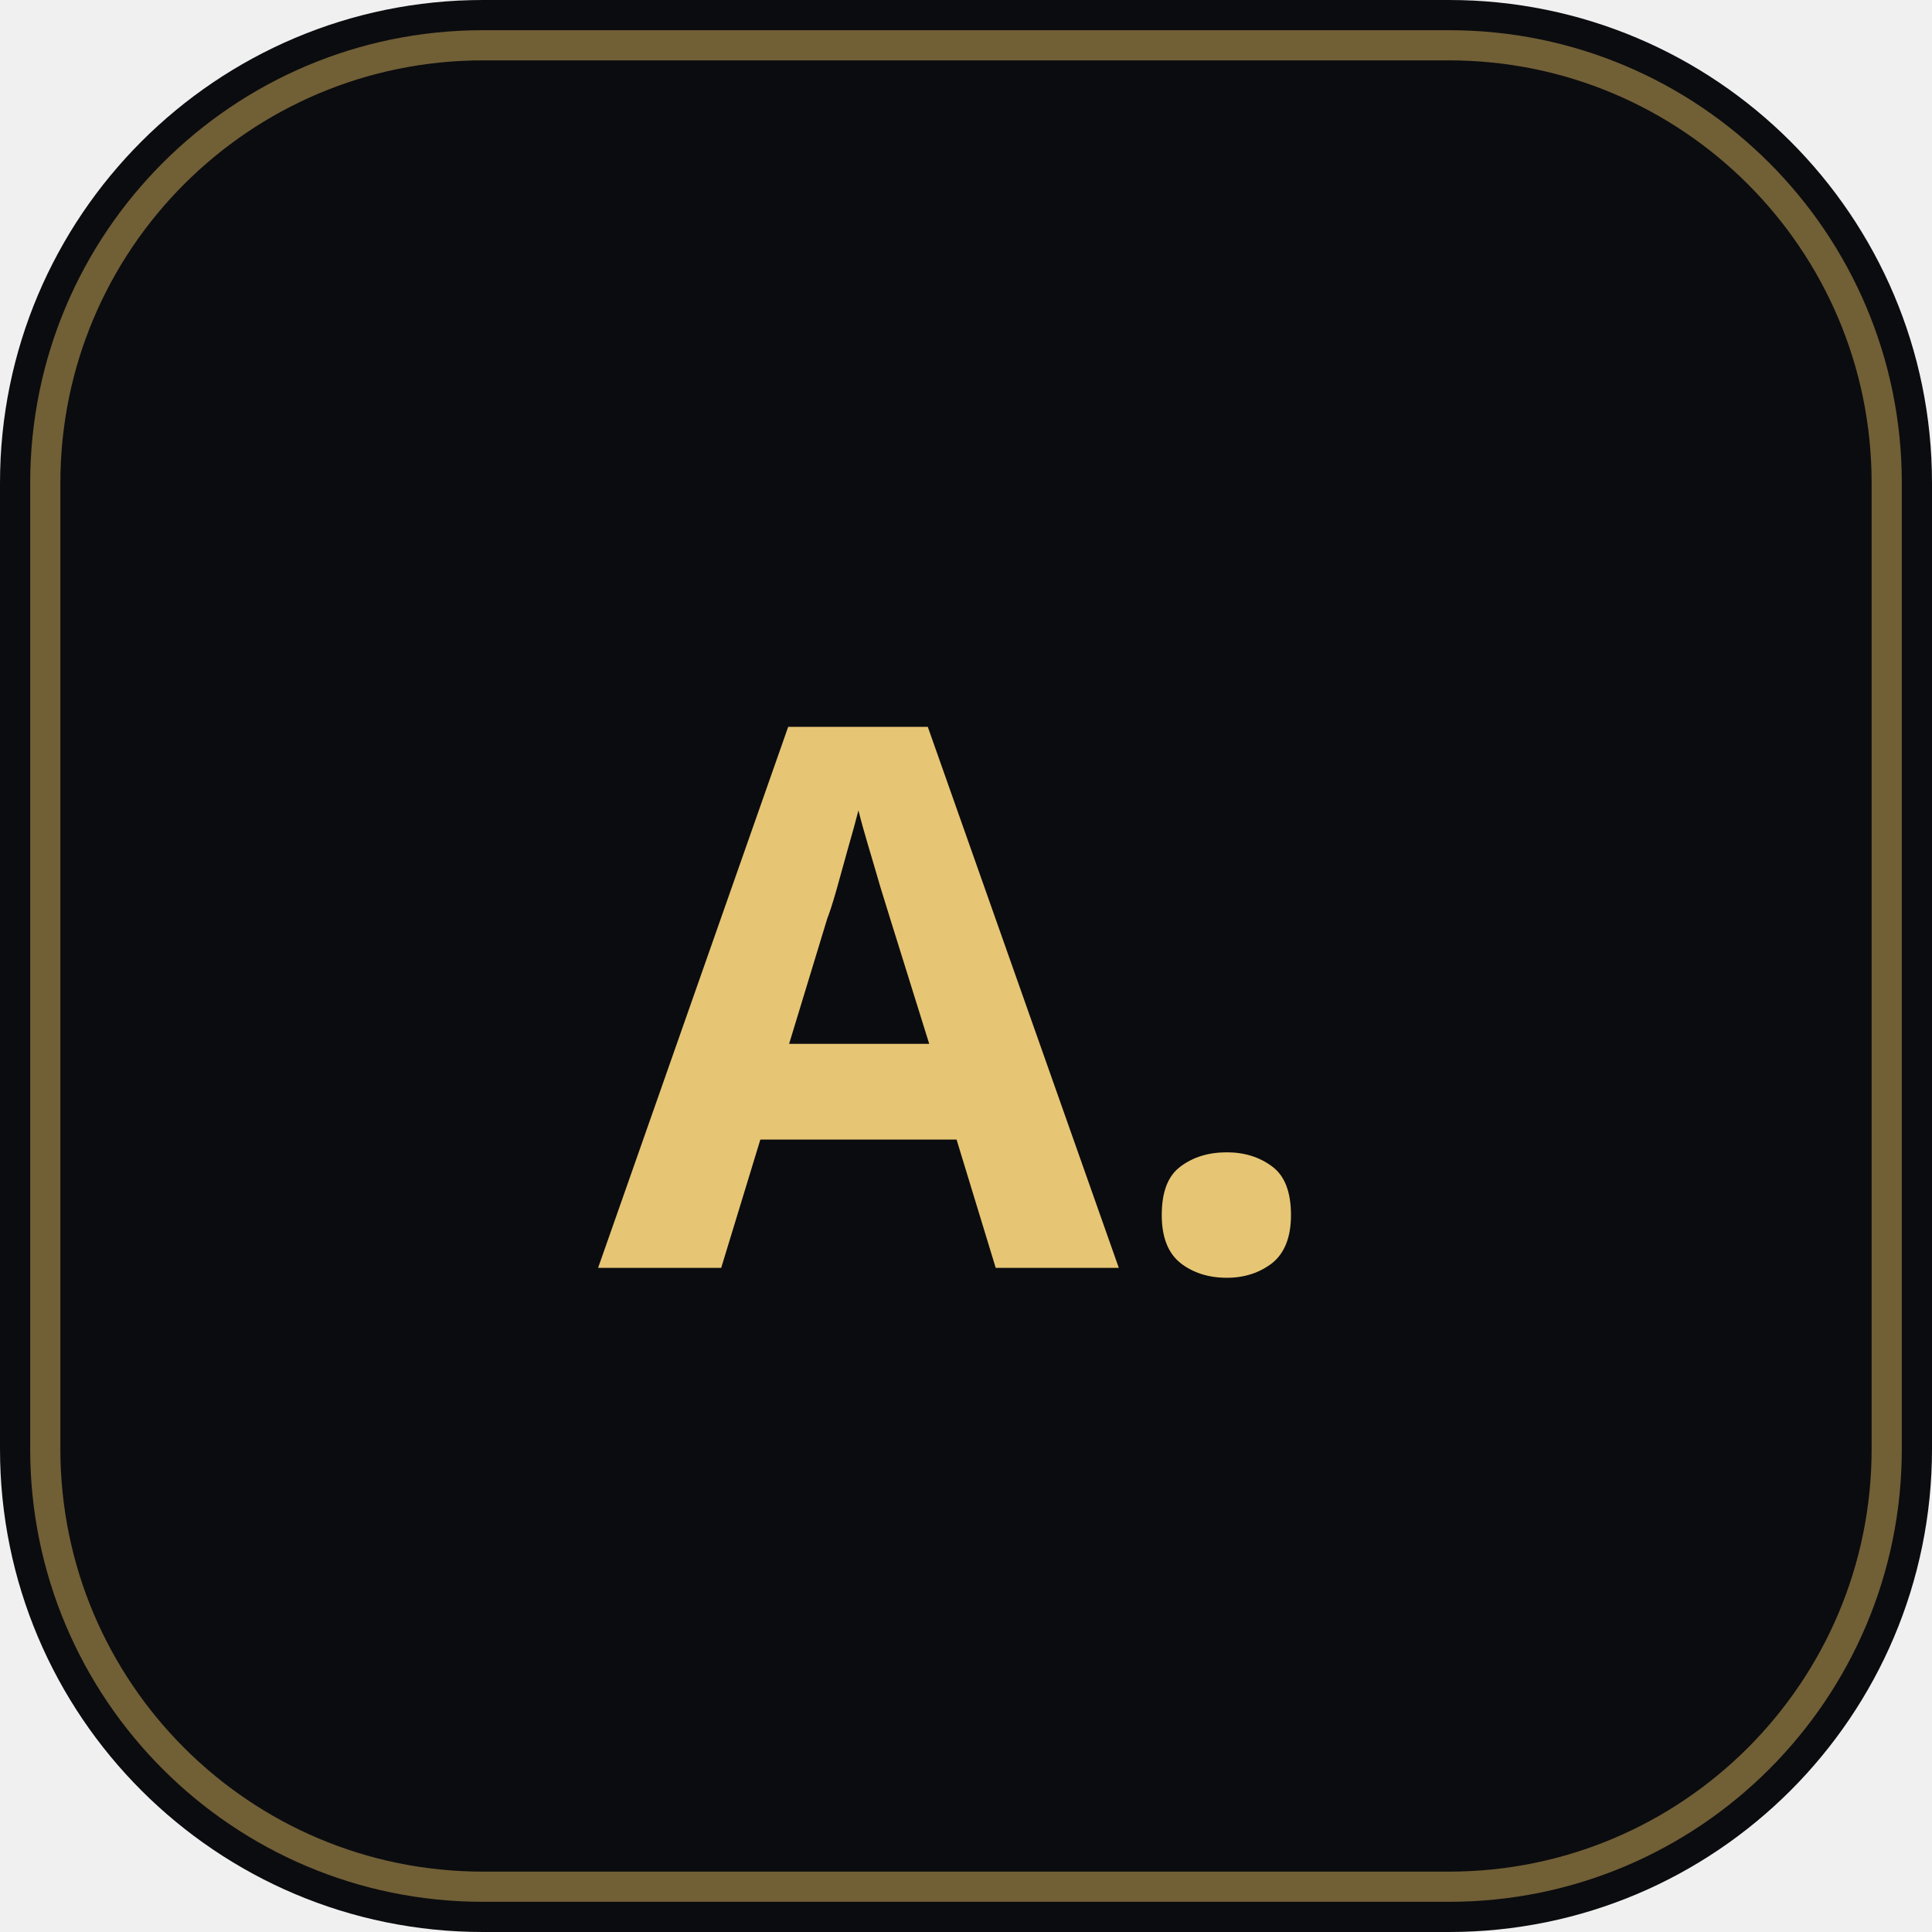
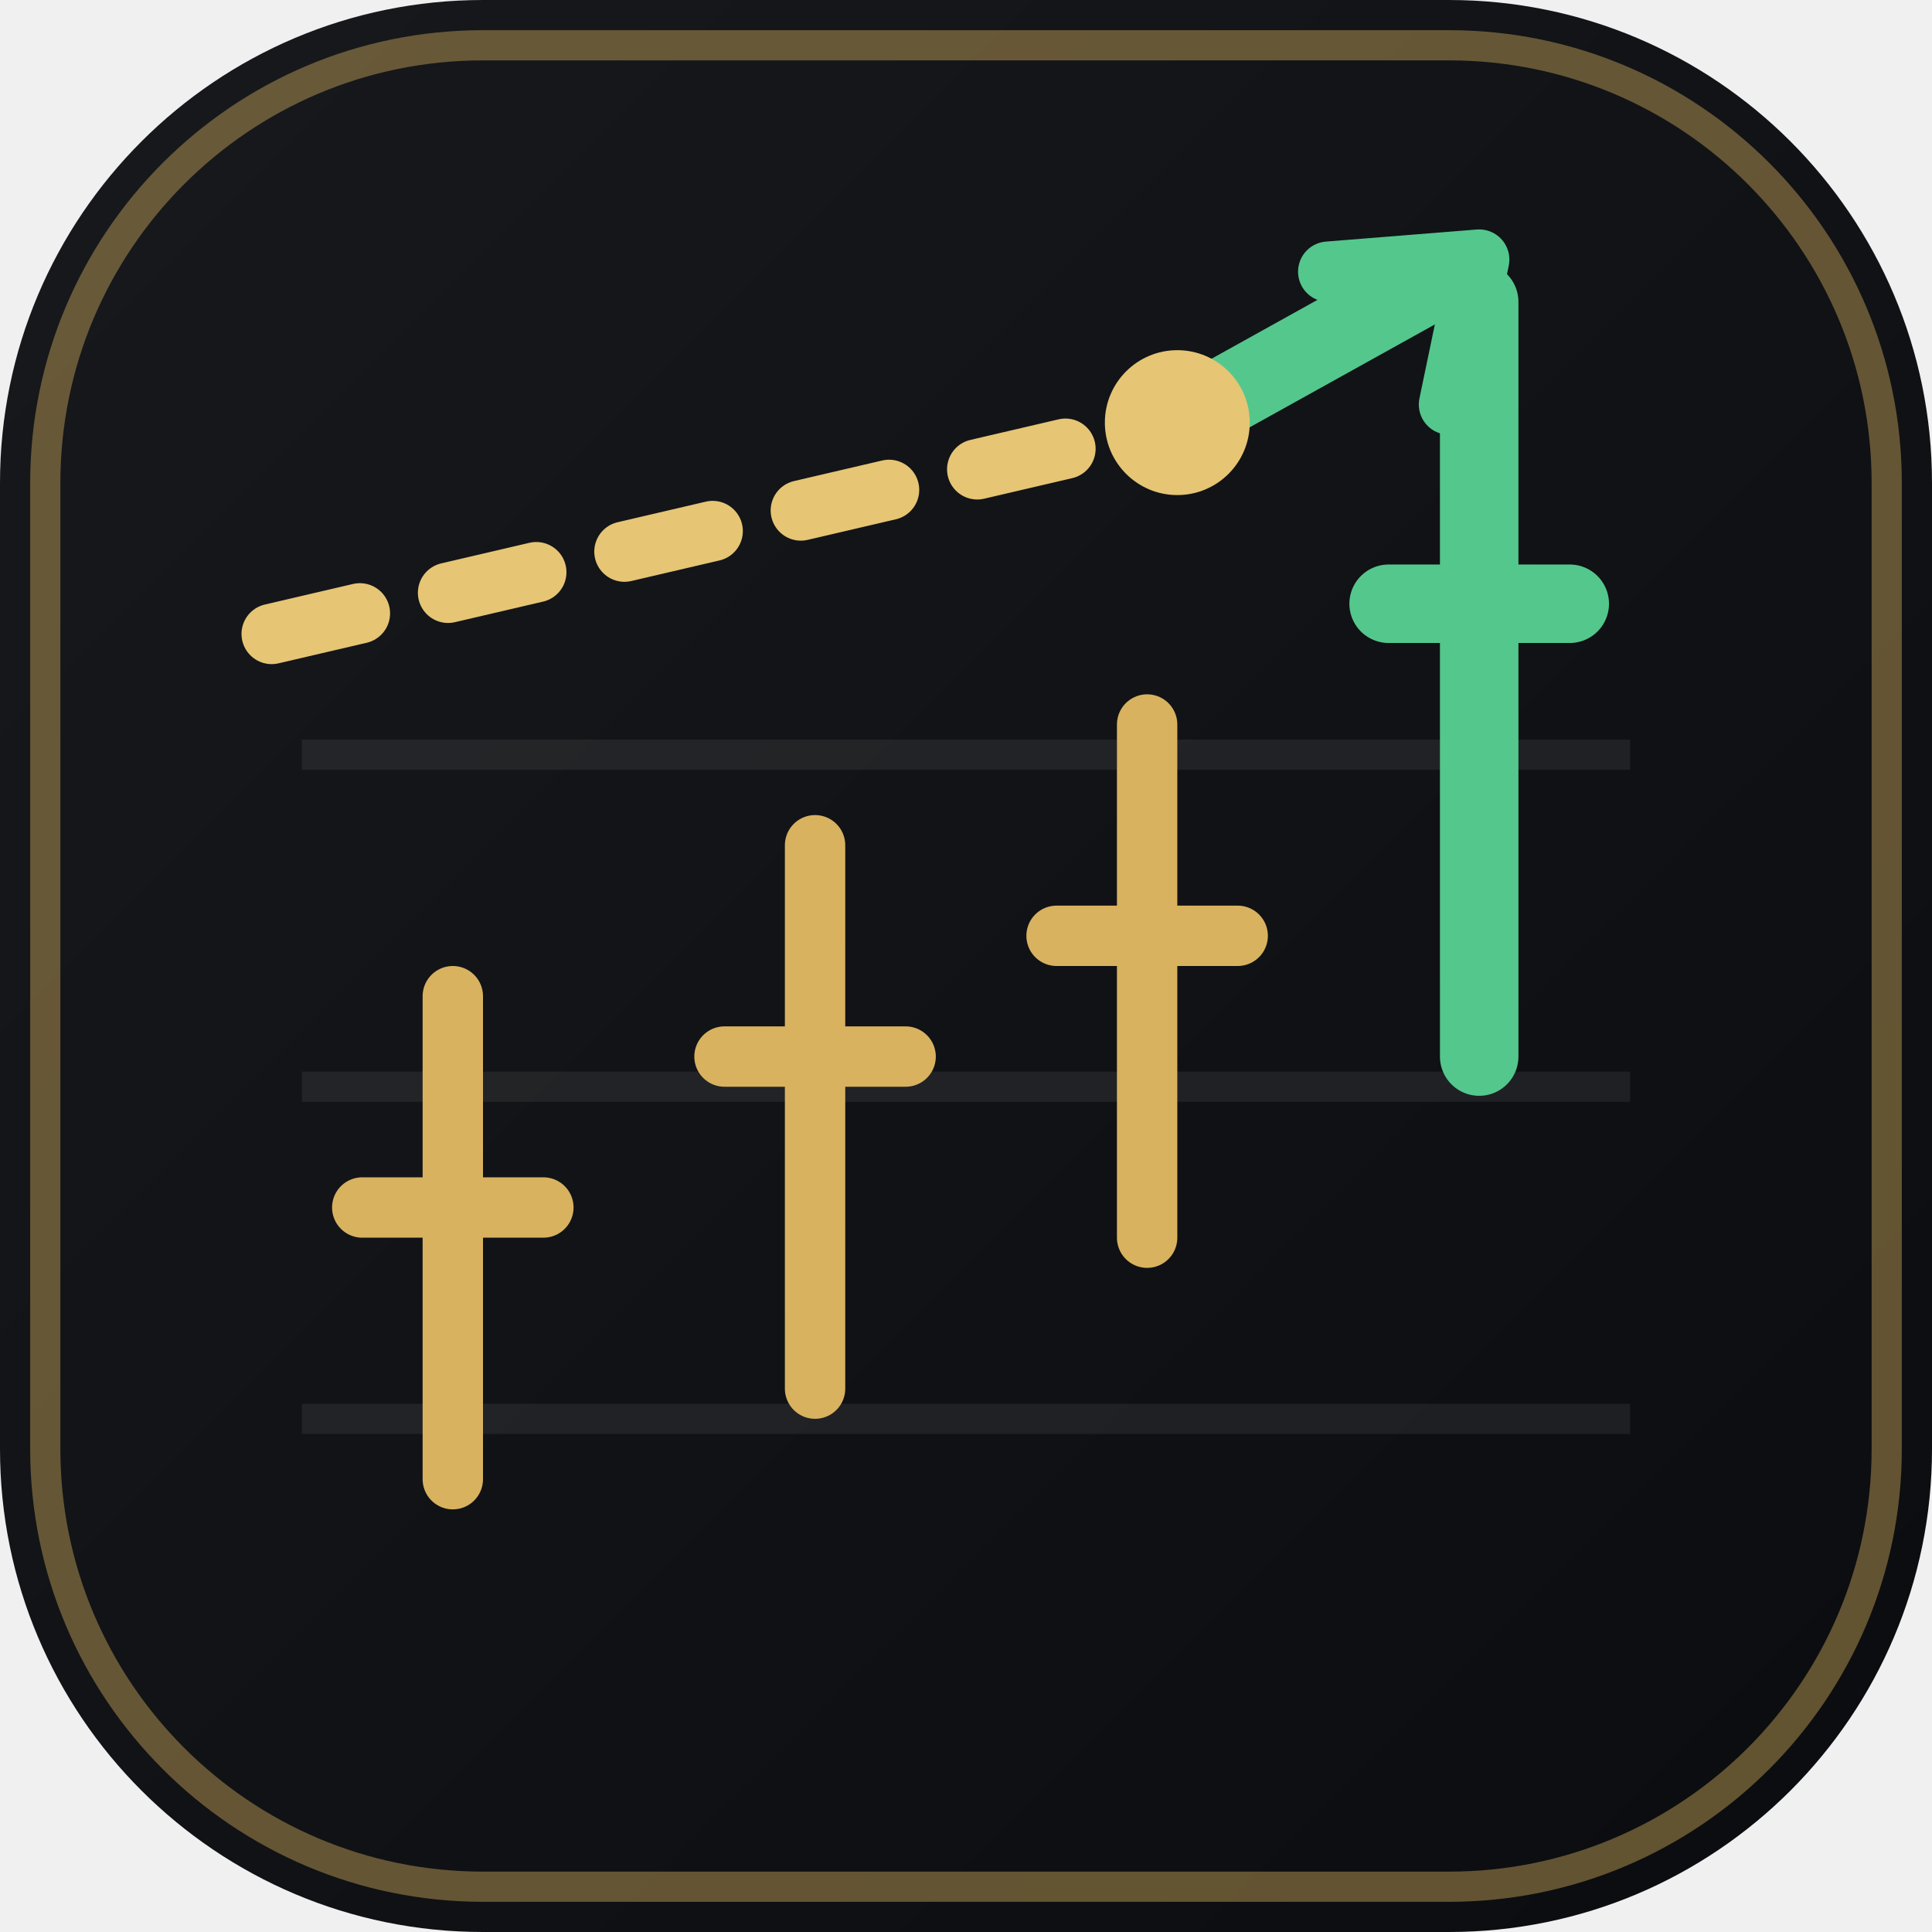
<svg xmlns="http://www.w3.org/2000/svg" viewBox="0 0 64 64">
-   <rect width="64" height="64" rx="16" fill="#0b0c0f" />
-   <rect x="1.5" y="1.5" width="61" height="61" rx="14.5" fill="none" stroke="#d8b25f" stroke-opacity=".5" />
-   <text x="32" y="42" text-anchor="middle" font-family="system-ui,sans-serif" font-size="25" font-weight="800" fill="#e6c574">A.</text>
+   <defs>
+     <linearGradient id="bg" x1="0" y1="0" x2="1" y2="1">
+       <stop stop-color="#17191d" />
+       <stop offset="1" stop-color="#0b0c0f" />
+     </linearGradient>
+   </defs>
+   <rect width="64" height="64" rx="16" fill="url(#bg)" />
+   <rect x="1.5" y="1.5" width="61" height="61" rx="14.5" fill="none" stroke="#d8b25f" stroke-opacity=".42" />
+   <path d="M10 47H54M10 36H54M10 25H54" stroke="#fff" stroke-opacity=".07" />
+   <g fill="none" stroke-linecap="round">
+     <path d="M15 33v16m-3-9h6M27 28v18m-3-11h6M38 24v17m-3-10h6" stroke="#d8b25f" stroke-width="2" />
+     <path d="M49 10v25m-3-15h6" stroke="#54c78d" stroke-width="2.6" />
+     <path d="M9 21 39 14" stroke="#e6c574" stroke-width="2" stroke-dasharray="3 3" />
+     <path d="m39 14 9-5" stroke="#54c78d" stroke-width="2.6" />
+   </g>
+   <circle cx="39" cy="14" r="2.4" fill="#e6c574" />
+   <path d="m44 9 5-.4-1 4.8" fill="none" stroke="#54c78d" stroke-width="2" stroke-linecap="round" stroke-linejoin="round" />
</svg>
